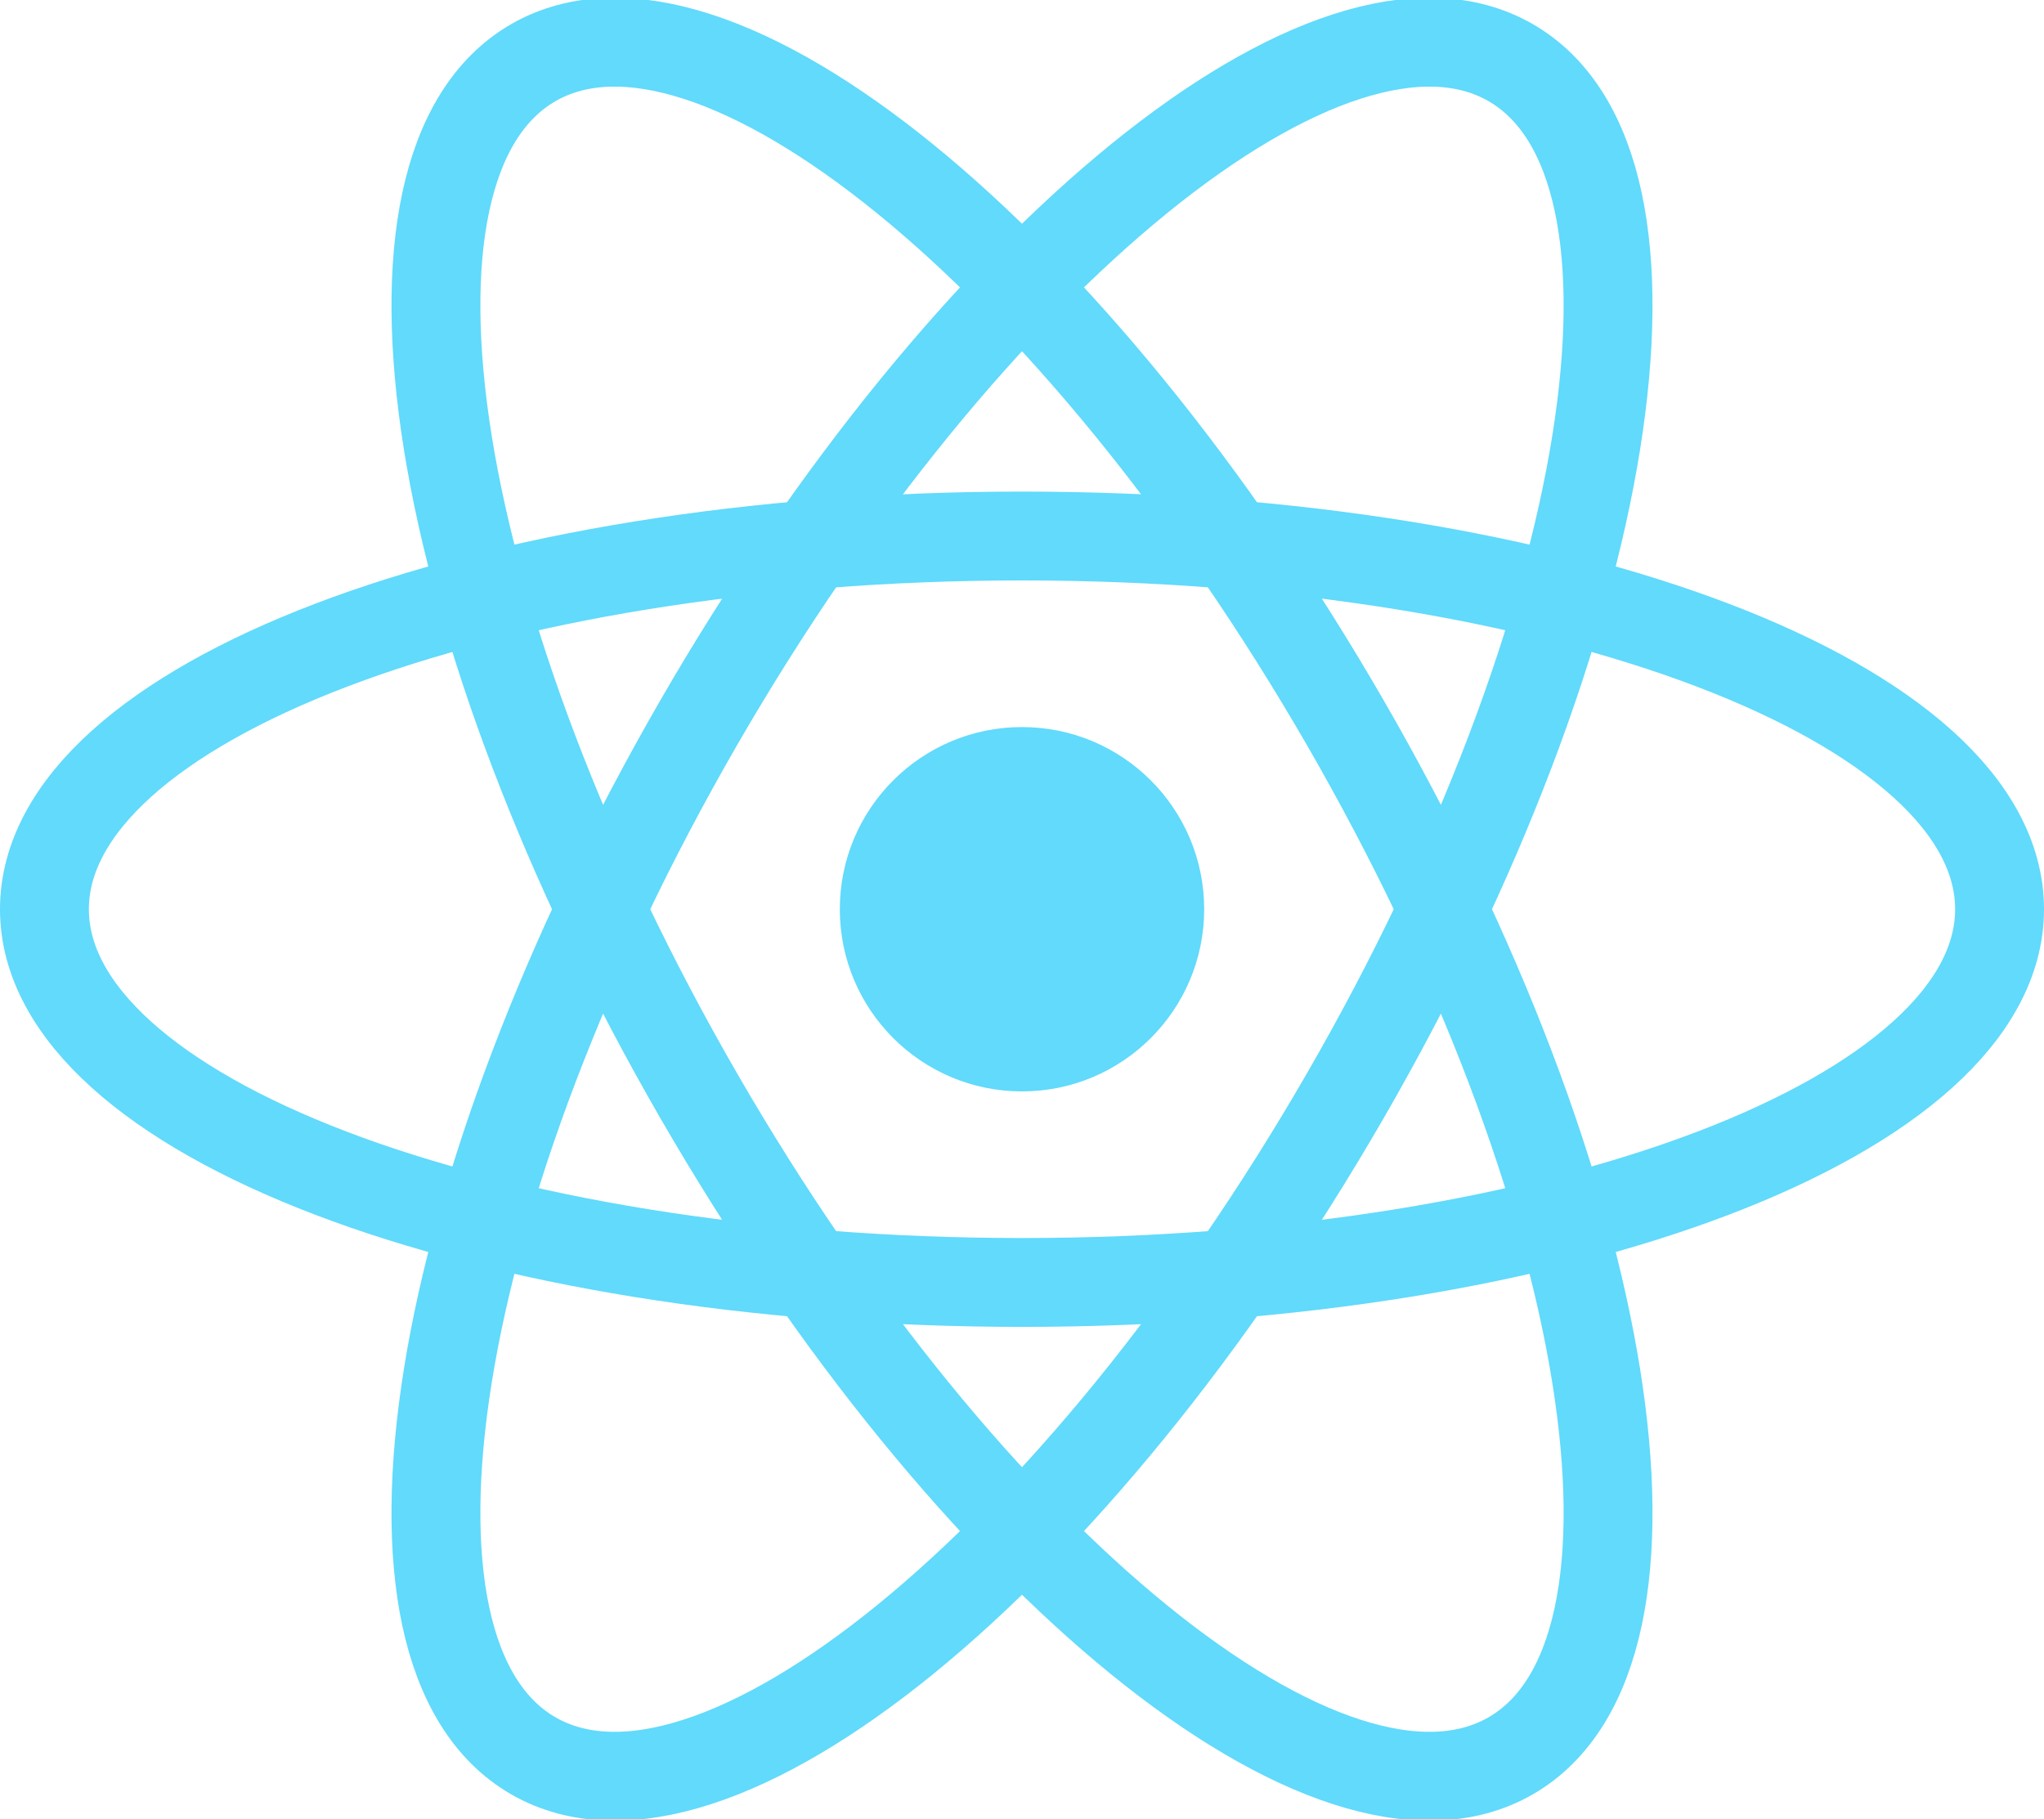
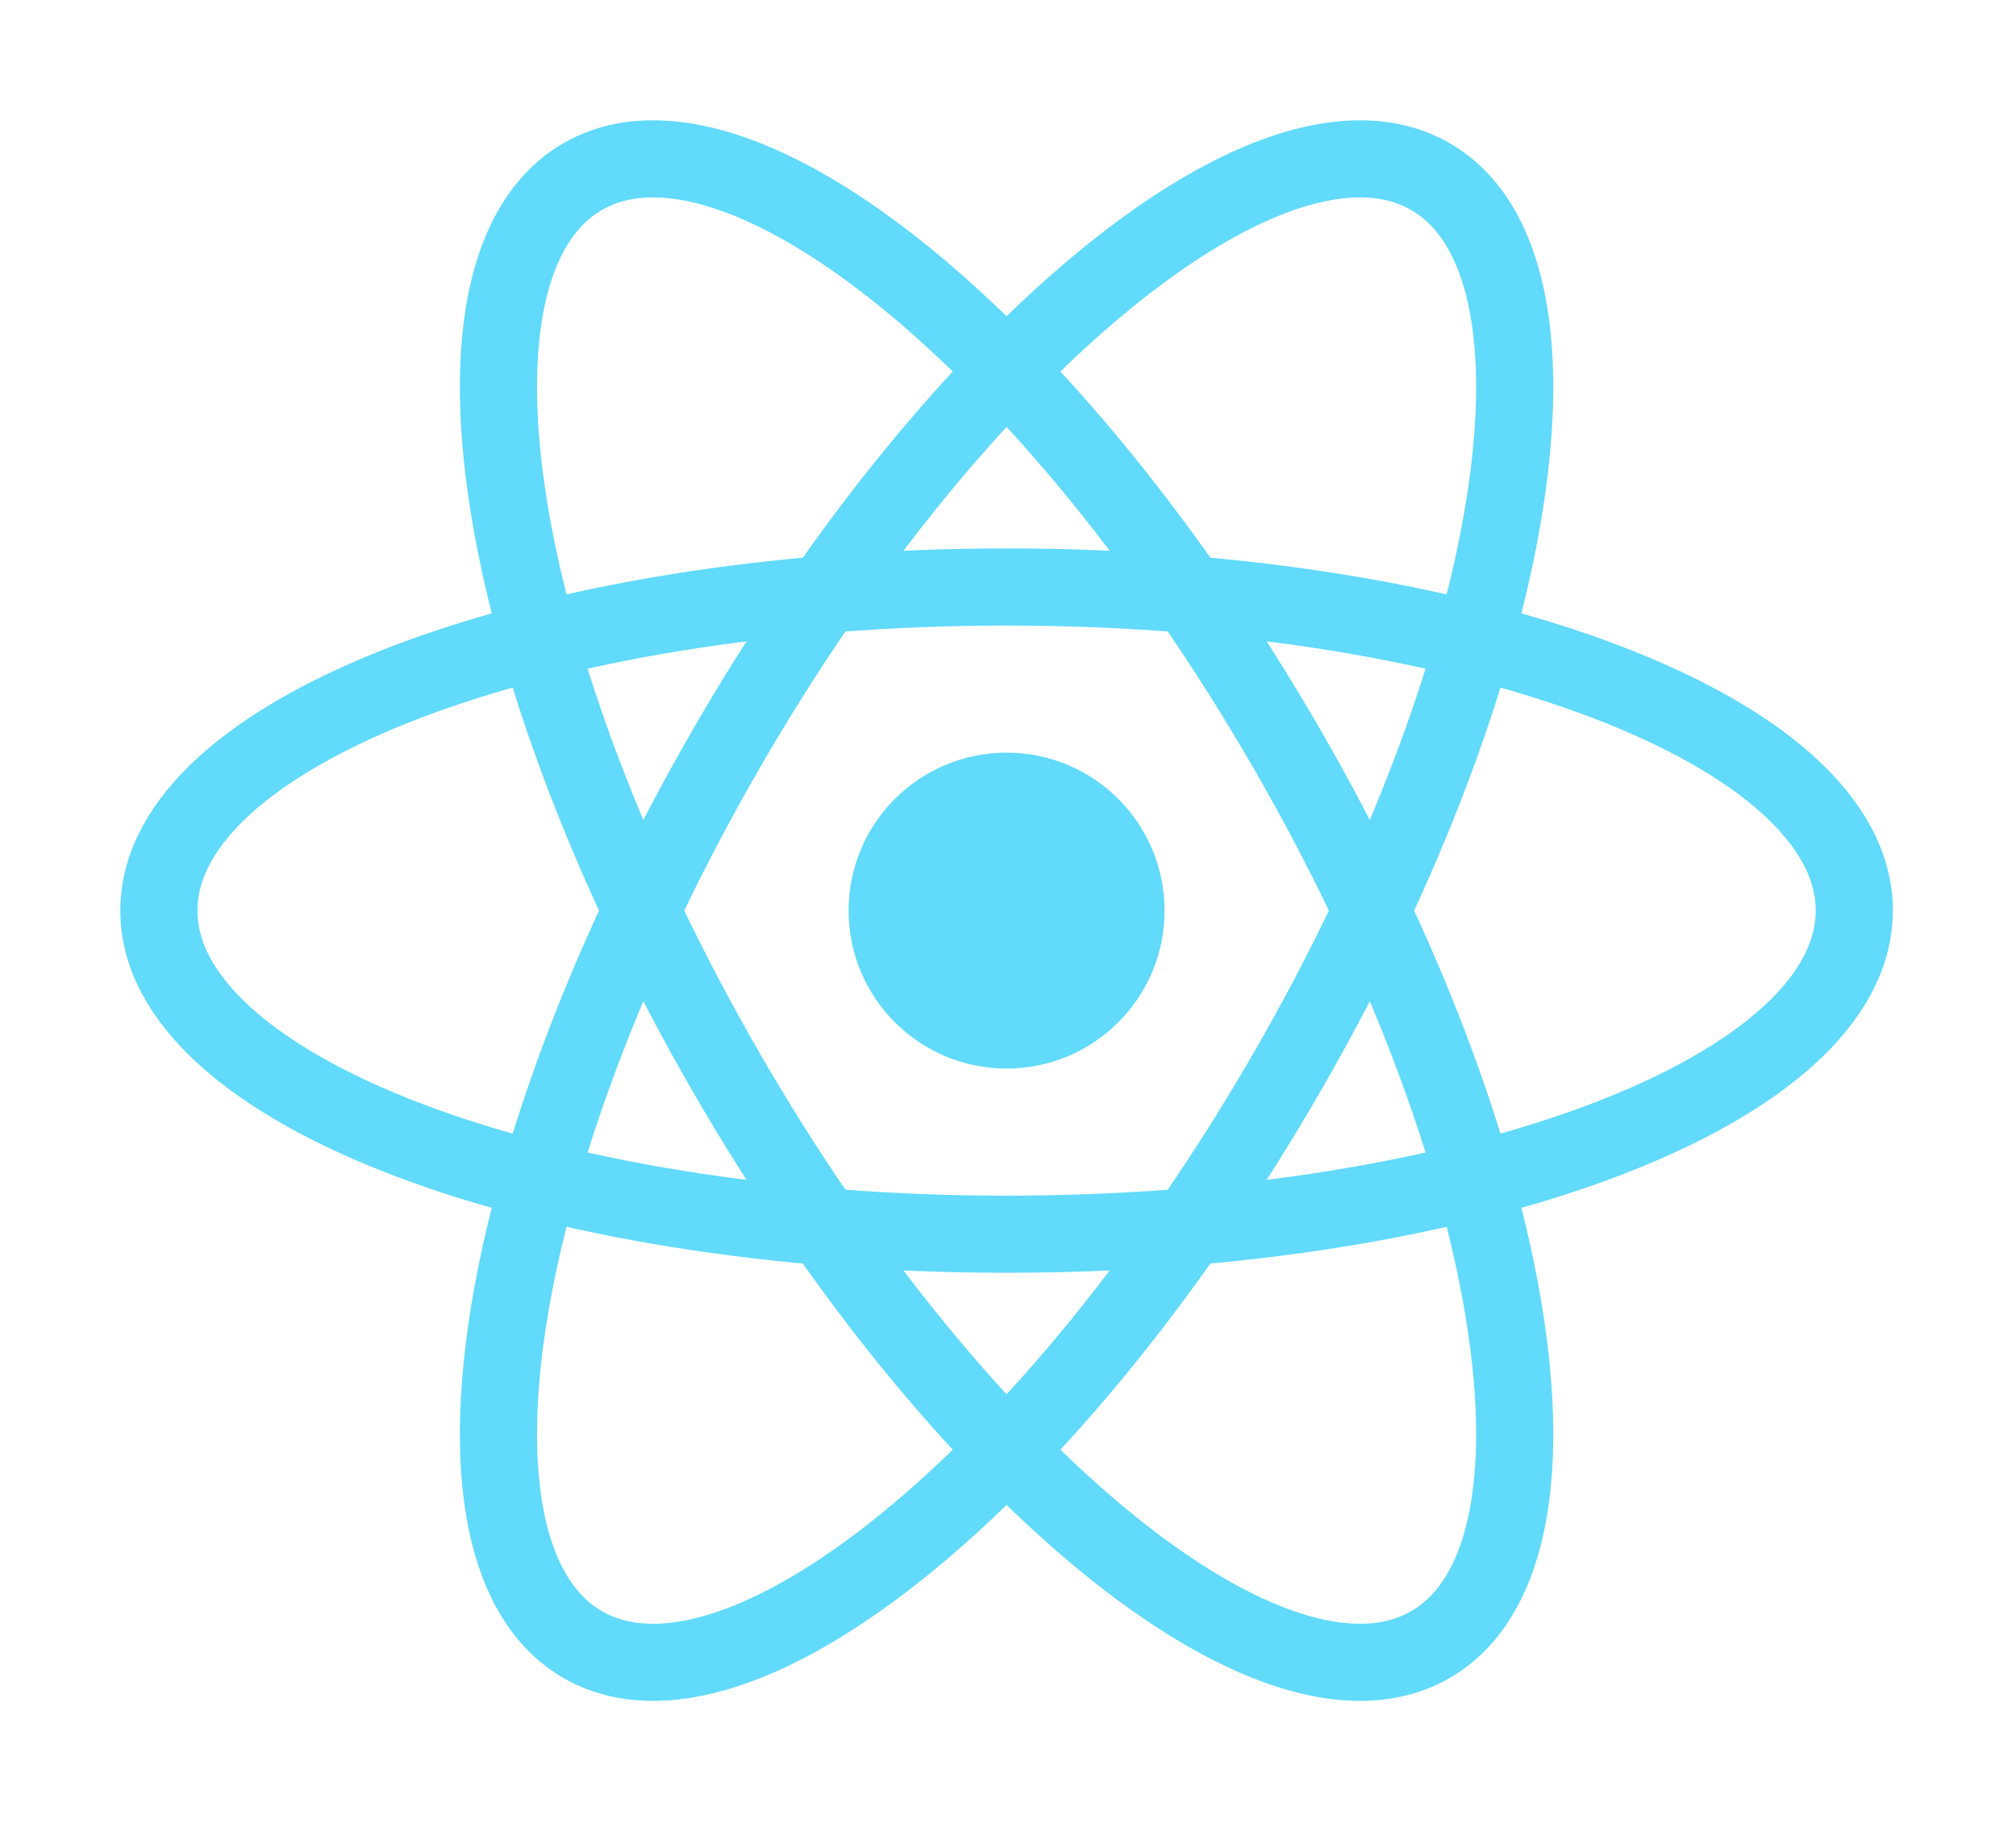
- <svg xmlns="http://www.w3.org/2000/svg" viewBox="-11.5 -10.232 23 20.463">
-   <circle cx="0" cy="0" r="2.05" fill="#61dafb" />
-   <g stroke="#61dafb" stroke-width="1" fill="none">
-     <ellipse rx="11" ry="4.2" />
-     <ellipse rx="11" ry="4.2" transform="rotate(60)" />
-     <ellipse rx="11" ry="4.2" transform="rotate(120)" />
-   </g>
+ <svg xmlns="http://www.w3.org/2000/svg" width="100%" height="100%" viewBox="0 0 109 99" version="1.1" xml:space="preserve" style="fill-rule:evenodd;clip-rule:evenodd;">
+   <circle cx="54.423" cy="49.243" r="8.542" style="fill:#61dafb;" />
+   <ellipse cx="54.423" cy="49.243" rx="45.833" ry="17.5" style="fill:none;stroke:#61dafb;stroke-width:4.17px;" />
+   <path d="M69.579,40.493c12.648,21.907 16.125,43.613 7.761,48.442c-8.365,4.83 -25.424,-9.035 -38.072,-30.942c-12.648,-21.907 -16.126,-43.614 -7.762,-48.443c8.365,-4.829 25.425,9.036 38.073,30.943Z" style="fill:none;stroke:#61dafb;stroke-width:4.17px;" />
+   <path d="M69.579,57.993c-12.648,21.907 -29.708,35.772 -38.073,30.942c-8.364,-4.829 -4.886,-26.535 7.762,-48.442c12.648,-21.907 29.707,-35.772 38.072,-30.943c8.364,4.829 4.887,26.536 -7.761,48.443Z" style="fill:none;stroke:#61dafb;stroke-width:4.17px;" />
</svg>
